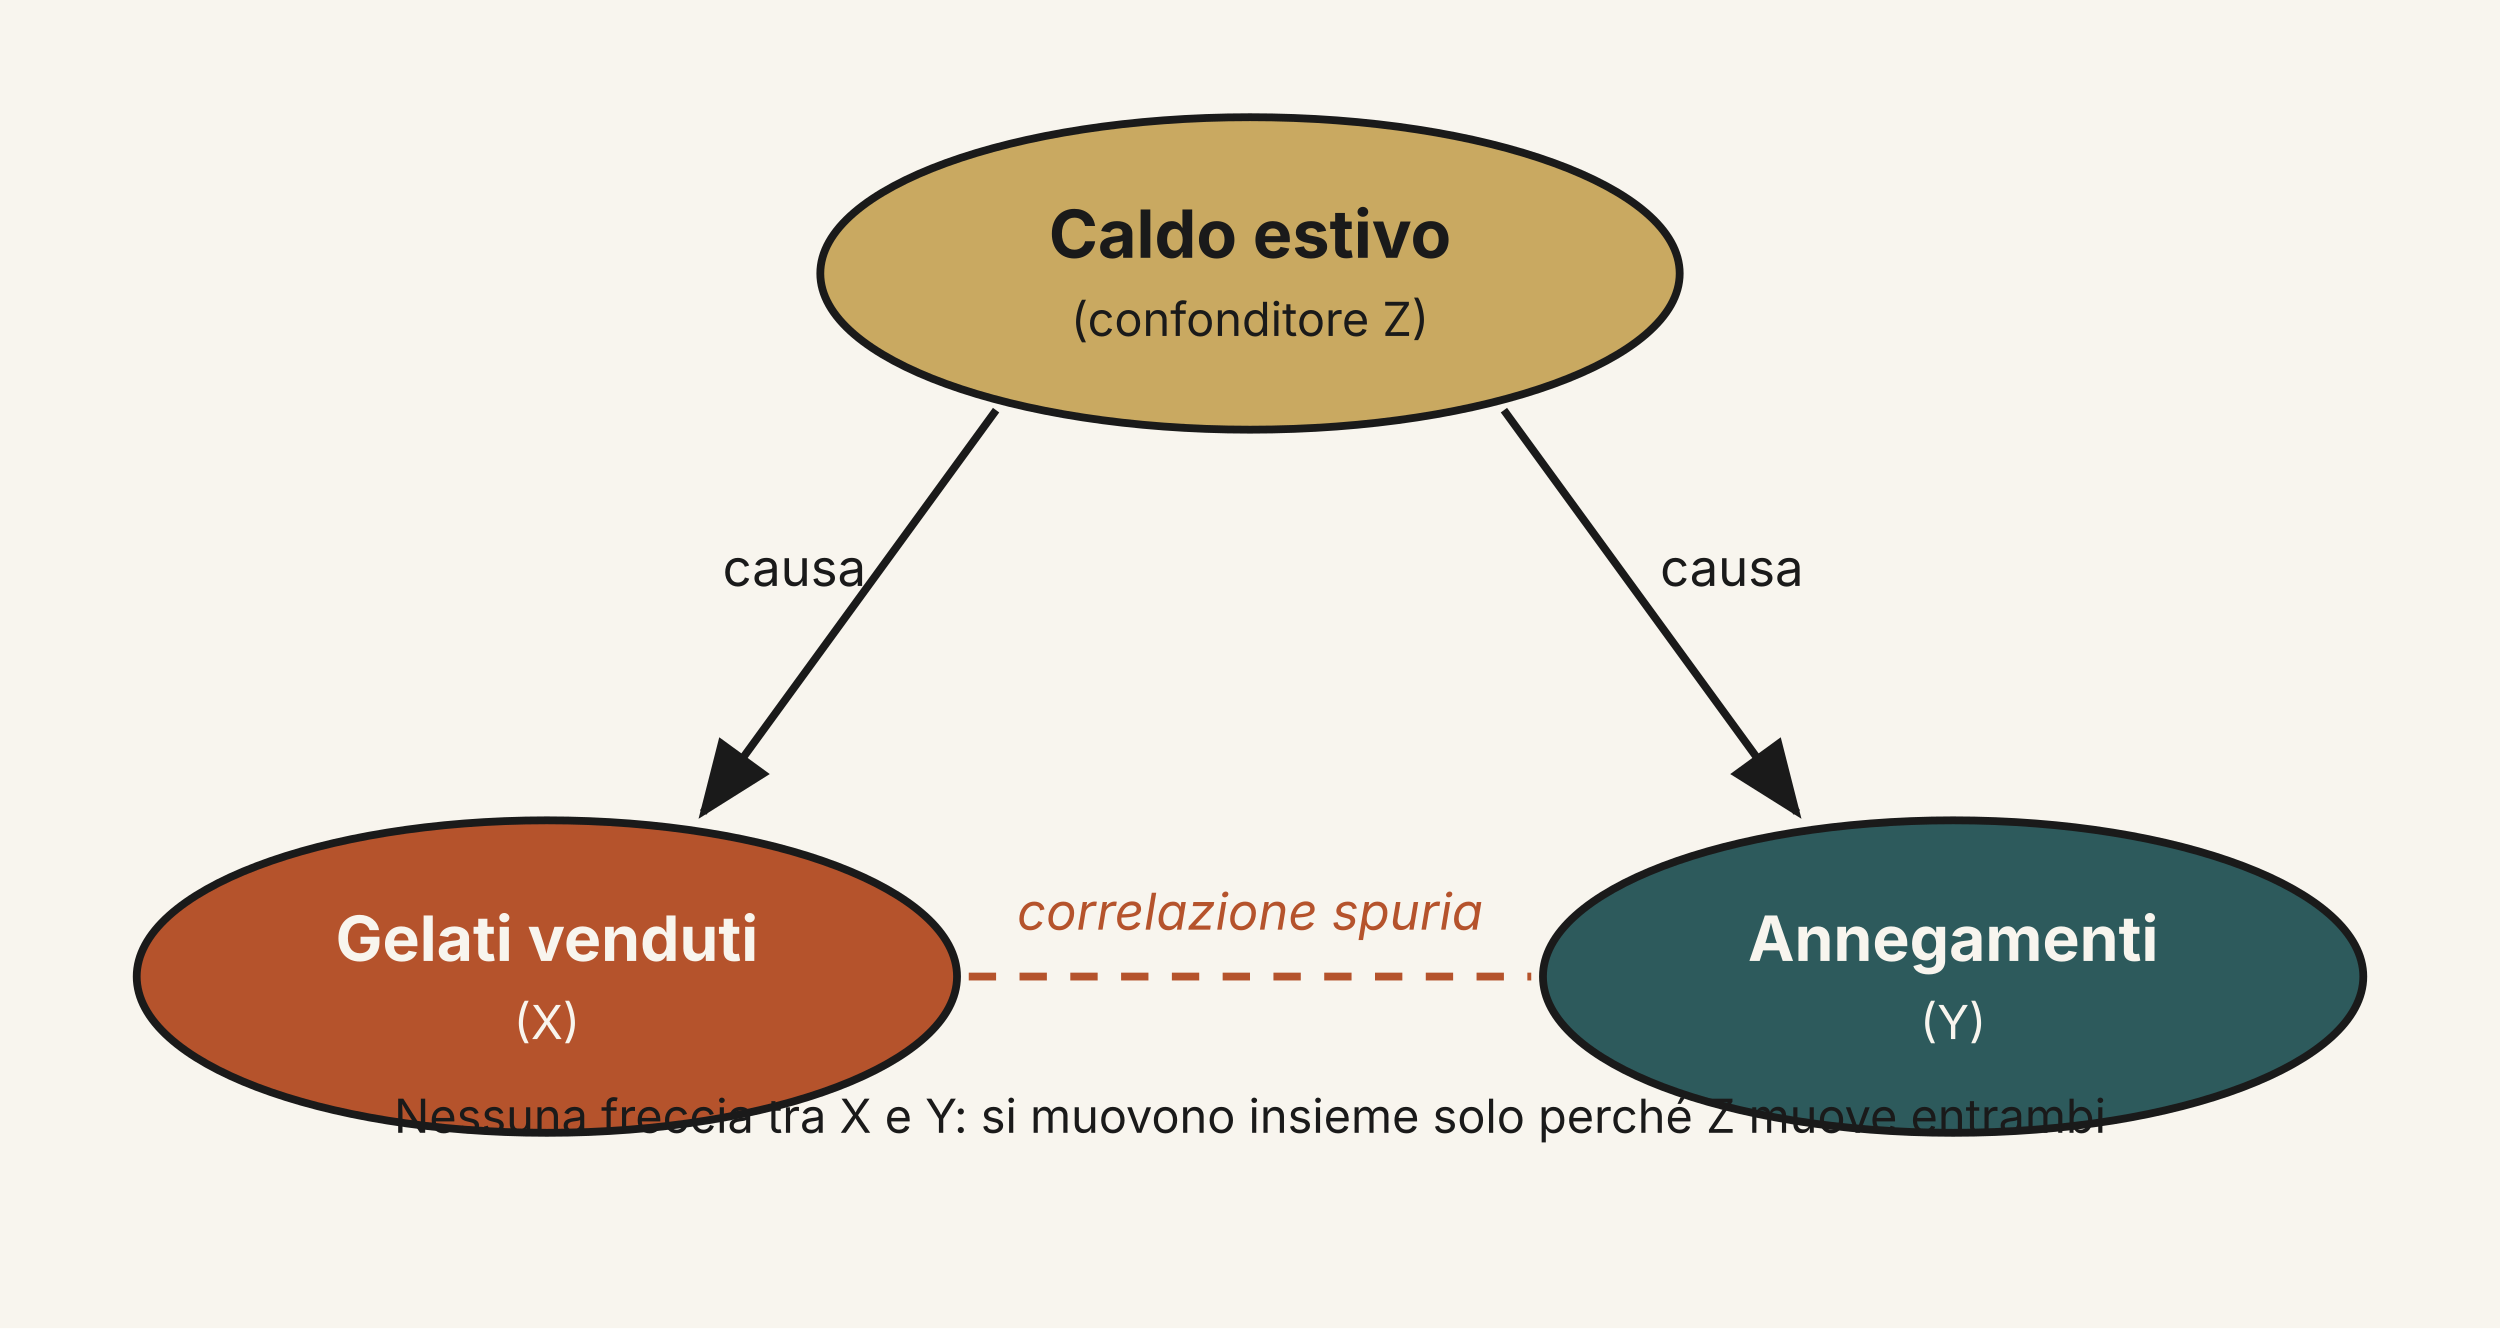
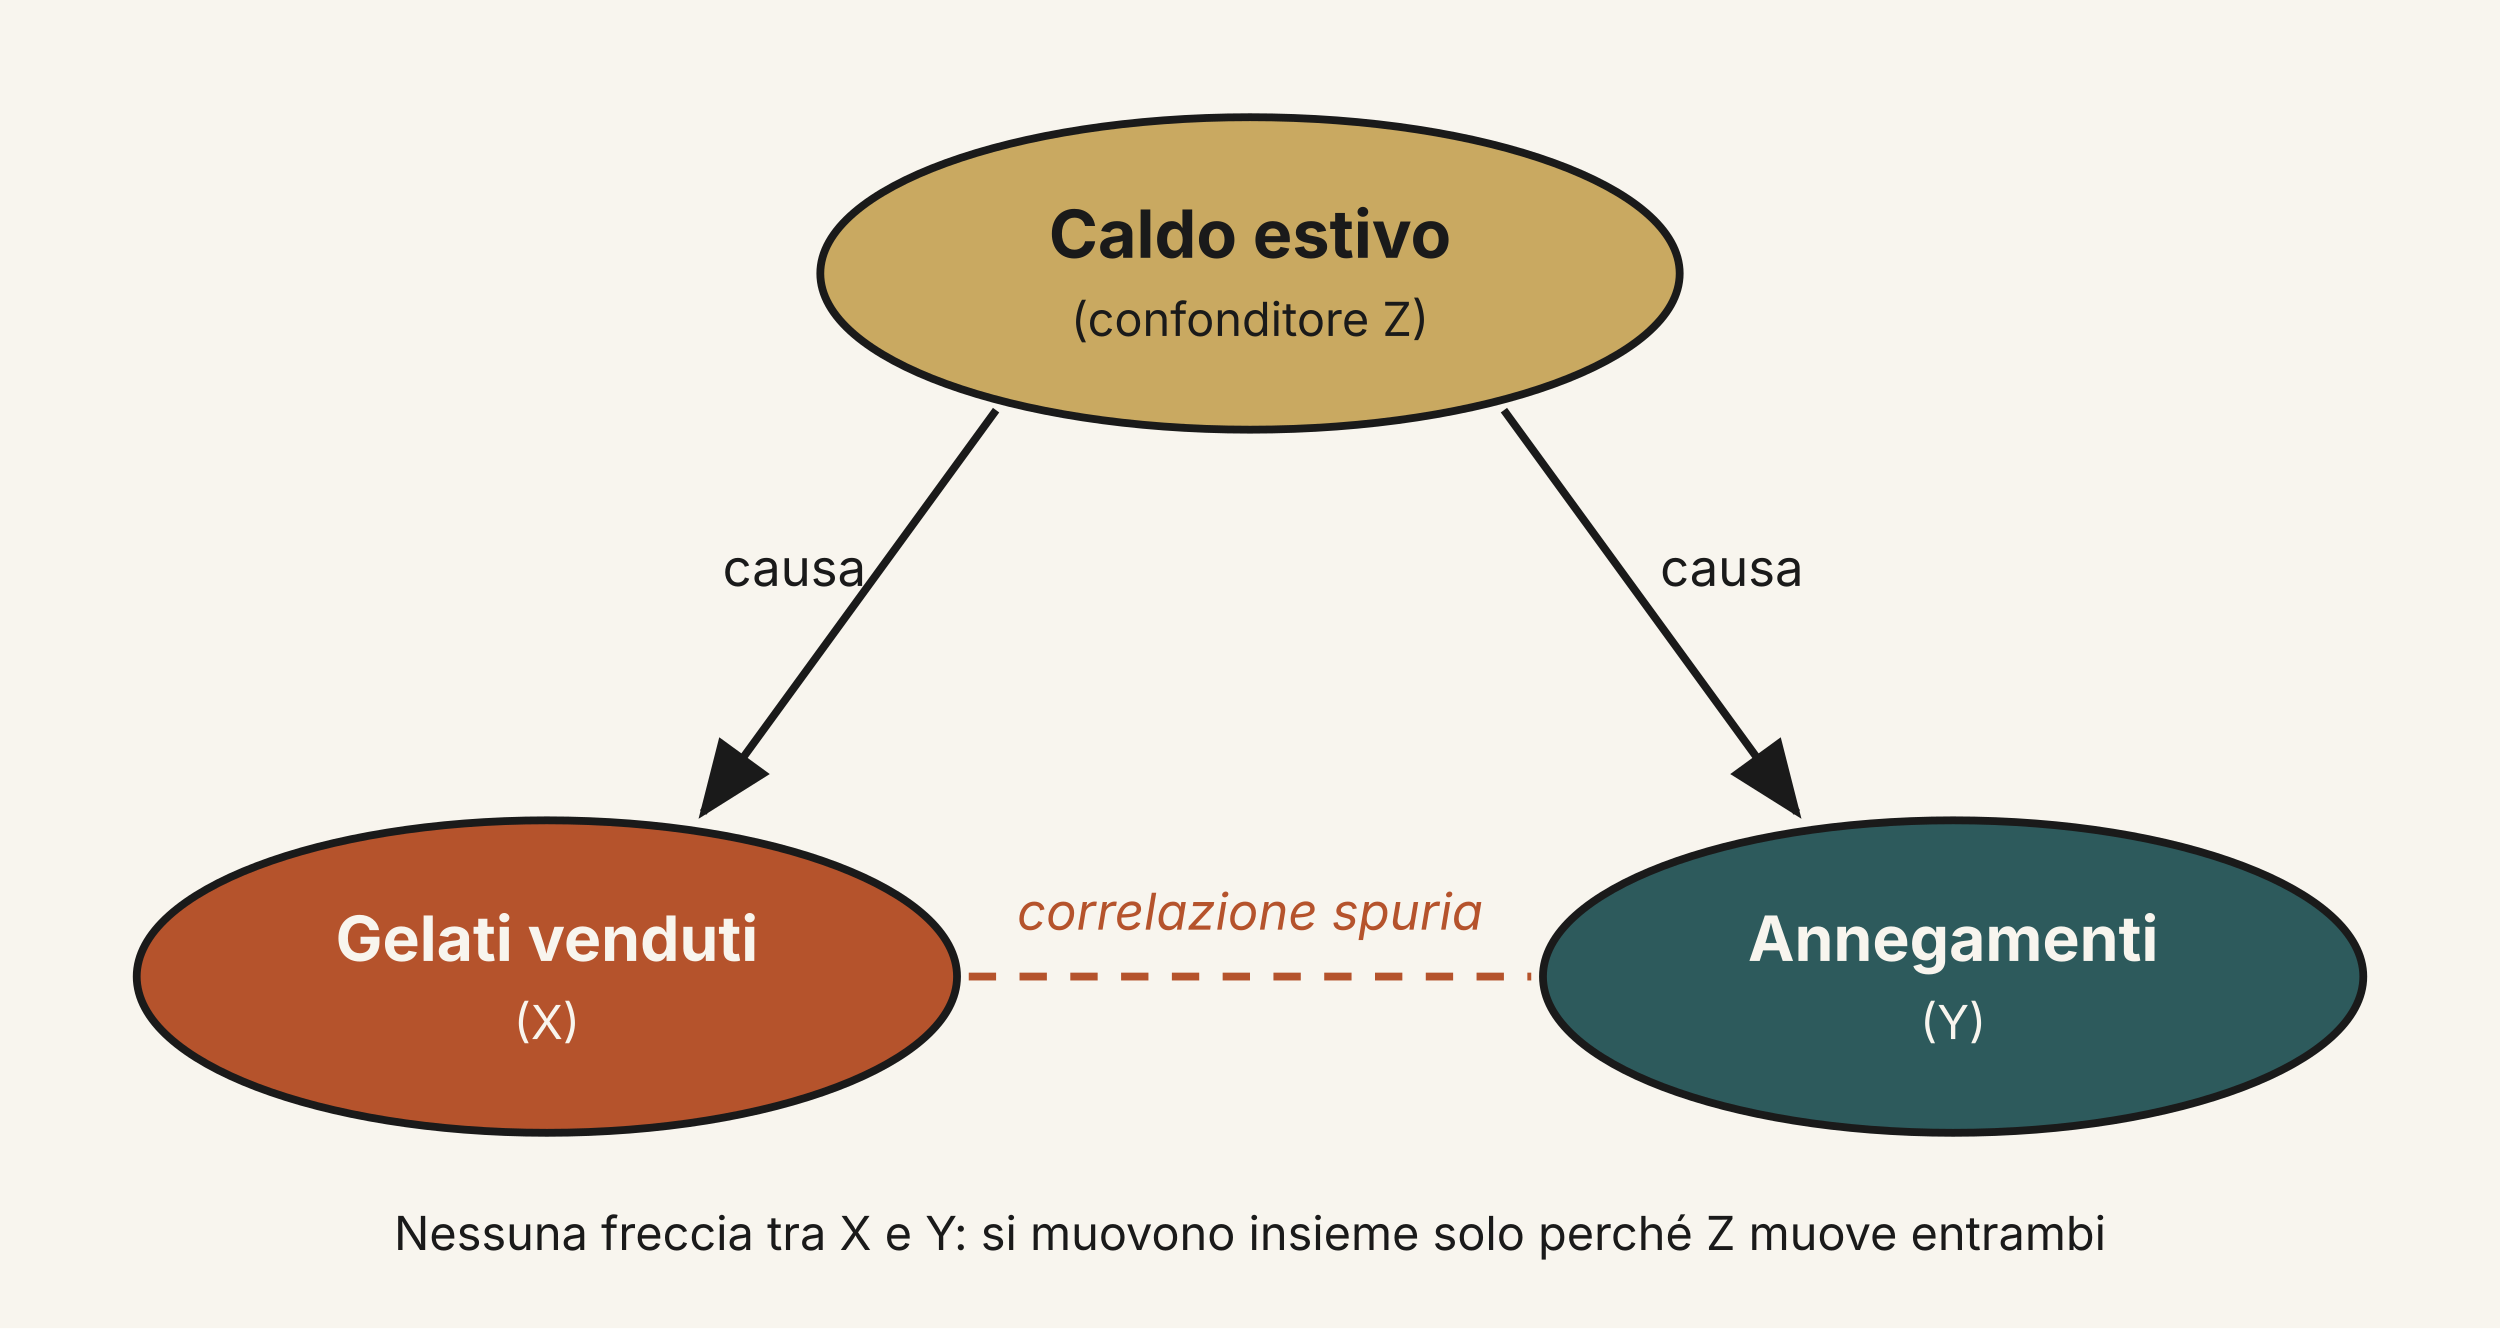
<svg xmlns="http://www.w3.org/2000/svg" viewBox="0 0 640 340" width="100%" role="img" aria-label="Grafo causale con confonditore: il caldo estivo causa sia le vendite di gelato sia gli annegamenti; tra questi ultimi due esiste solo una correlazione spuria">
  <rect x="0" y="0" width="640" height="340" fill="#F8F5EE" />
  <ellipse cx="320" cy="70" rx="110" ry="40" fill="#C9A961" stroke="#1A1A1A" stroke-width="2" />
  <text x="320" y="66" text-anchor="middle" font-family="Inter, system-ui, sans-serif" font-size="17" font-weight="bold" fill="#1A1A1A">Caldo estivo</text>
  <text x="320" y="86" text-anchor="middle" font-family="Inter, system-ui, sans-serif" font-size="12" fill="#1A1A1A">(confonditore Z)</text>
  <ellipse cx="140" cy="250" rx="105" ry="40" fill="#B5532C" stroke="#1A1A1A" stroke-width="2" />
  <text x="140" y="246" text-anchor="middle" font-family="Inter, system-ui, sans-serif" font-size="16" font-weight="bold" fill="#F8F5EE">Gelati venduti</text>
  <text x="140" y="266" text-anchor="middle" font-family="Inter, system-ui, sans-serif" font-size="12" fill="#F8F5EE">(X)</text>
  <ellipse cx="500" cy="250" rx="105" ry="40" fill="#2D5A5C" stroke="#1A1A1A" stroke-width="2" />
  <text x="500" y="246" text-anchor="middle" font-family="Inter, system-ui, sans-serif" font-size="16" font-weight="bold" fill="#F8F5EE">Annegamenti</text>
  <text x="500" y="266" text-anchor="middle" font-family="Inter, system-ui, sans-serif" font-size="12" fill="#F8F5EE">(Y)</text>
  <defs>
    <marker id="freccia" markerWidth="10" markerHeight="8" refX="9" refY="4" orient="auto">
      <path d="M0,0 L10,4 L0,8 Z" fill="#1A1A1A" />
    </marker>
  </defs>
  <line x1="255" y1="105" x2="180" y2="208" stroke="#1A1A1A" stroke-width="2" marker-end="url(#freccia)" />
  <line x1="385" y1="105" x2="460" y2="208" stroke="#1A1A1A" stroke-width="2" marker-end="url(#freccia)" />
  <text x="185" y="150" font-family="Inter, system-ui, sans-serif" font-size="13" fill="#1A1A1A">causa</text>
  <text x="425" y="150" font-family="Inter, system-ui, sans-serif" font-size="13" fill="#1A1A1A">causa</text>
  <line x1="248" y1="250" x2="392" y2="250" stroke="#B5532C" stroke-width="2" stroke-dasharray="7,6" />
  <text x="320" y="238" text-anchor="middle" font-family="Inter, system-ui, sans-serif" font-size="13" font-style="italic" fill="#B5532C">correlazione spuria</text>
-   <text x="320" y="290" text-anchor="middle" font-family="Inter, system-ui, sans-serif" font-size="12" fill="#1A1A1A">Nessuna freccia tra X e Y: si muovono insieme solo perché Z muove entrambi</text>
+   <text x="320" y="320" text-anchor="middle" font-family="Inter, system-ui, sans-serif" font-size="12" fill="#1A1A1A">Nessuna freccia tra X e Y: si muovono insieme solo perché Z muove entrambi</text>
</svg>
